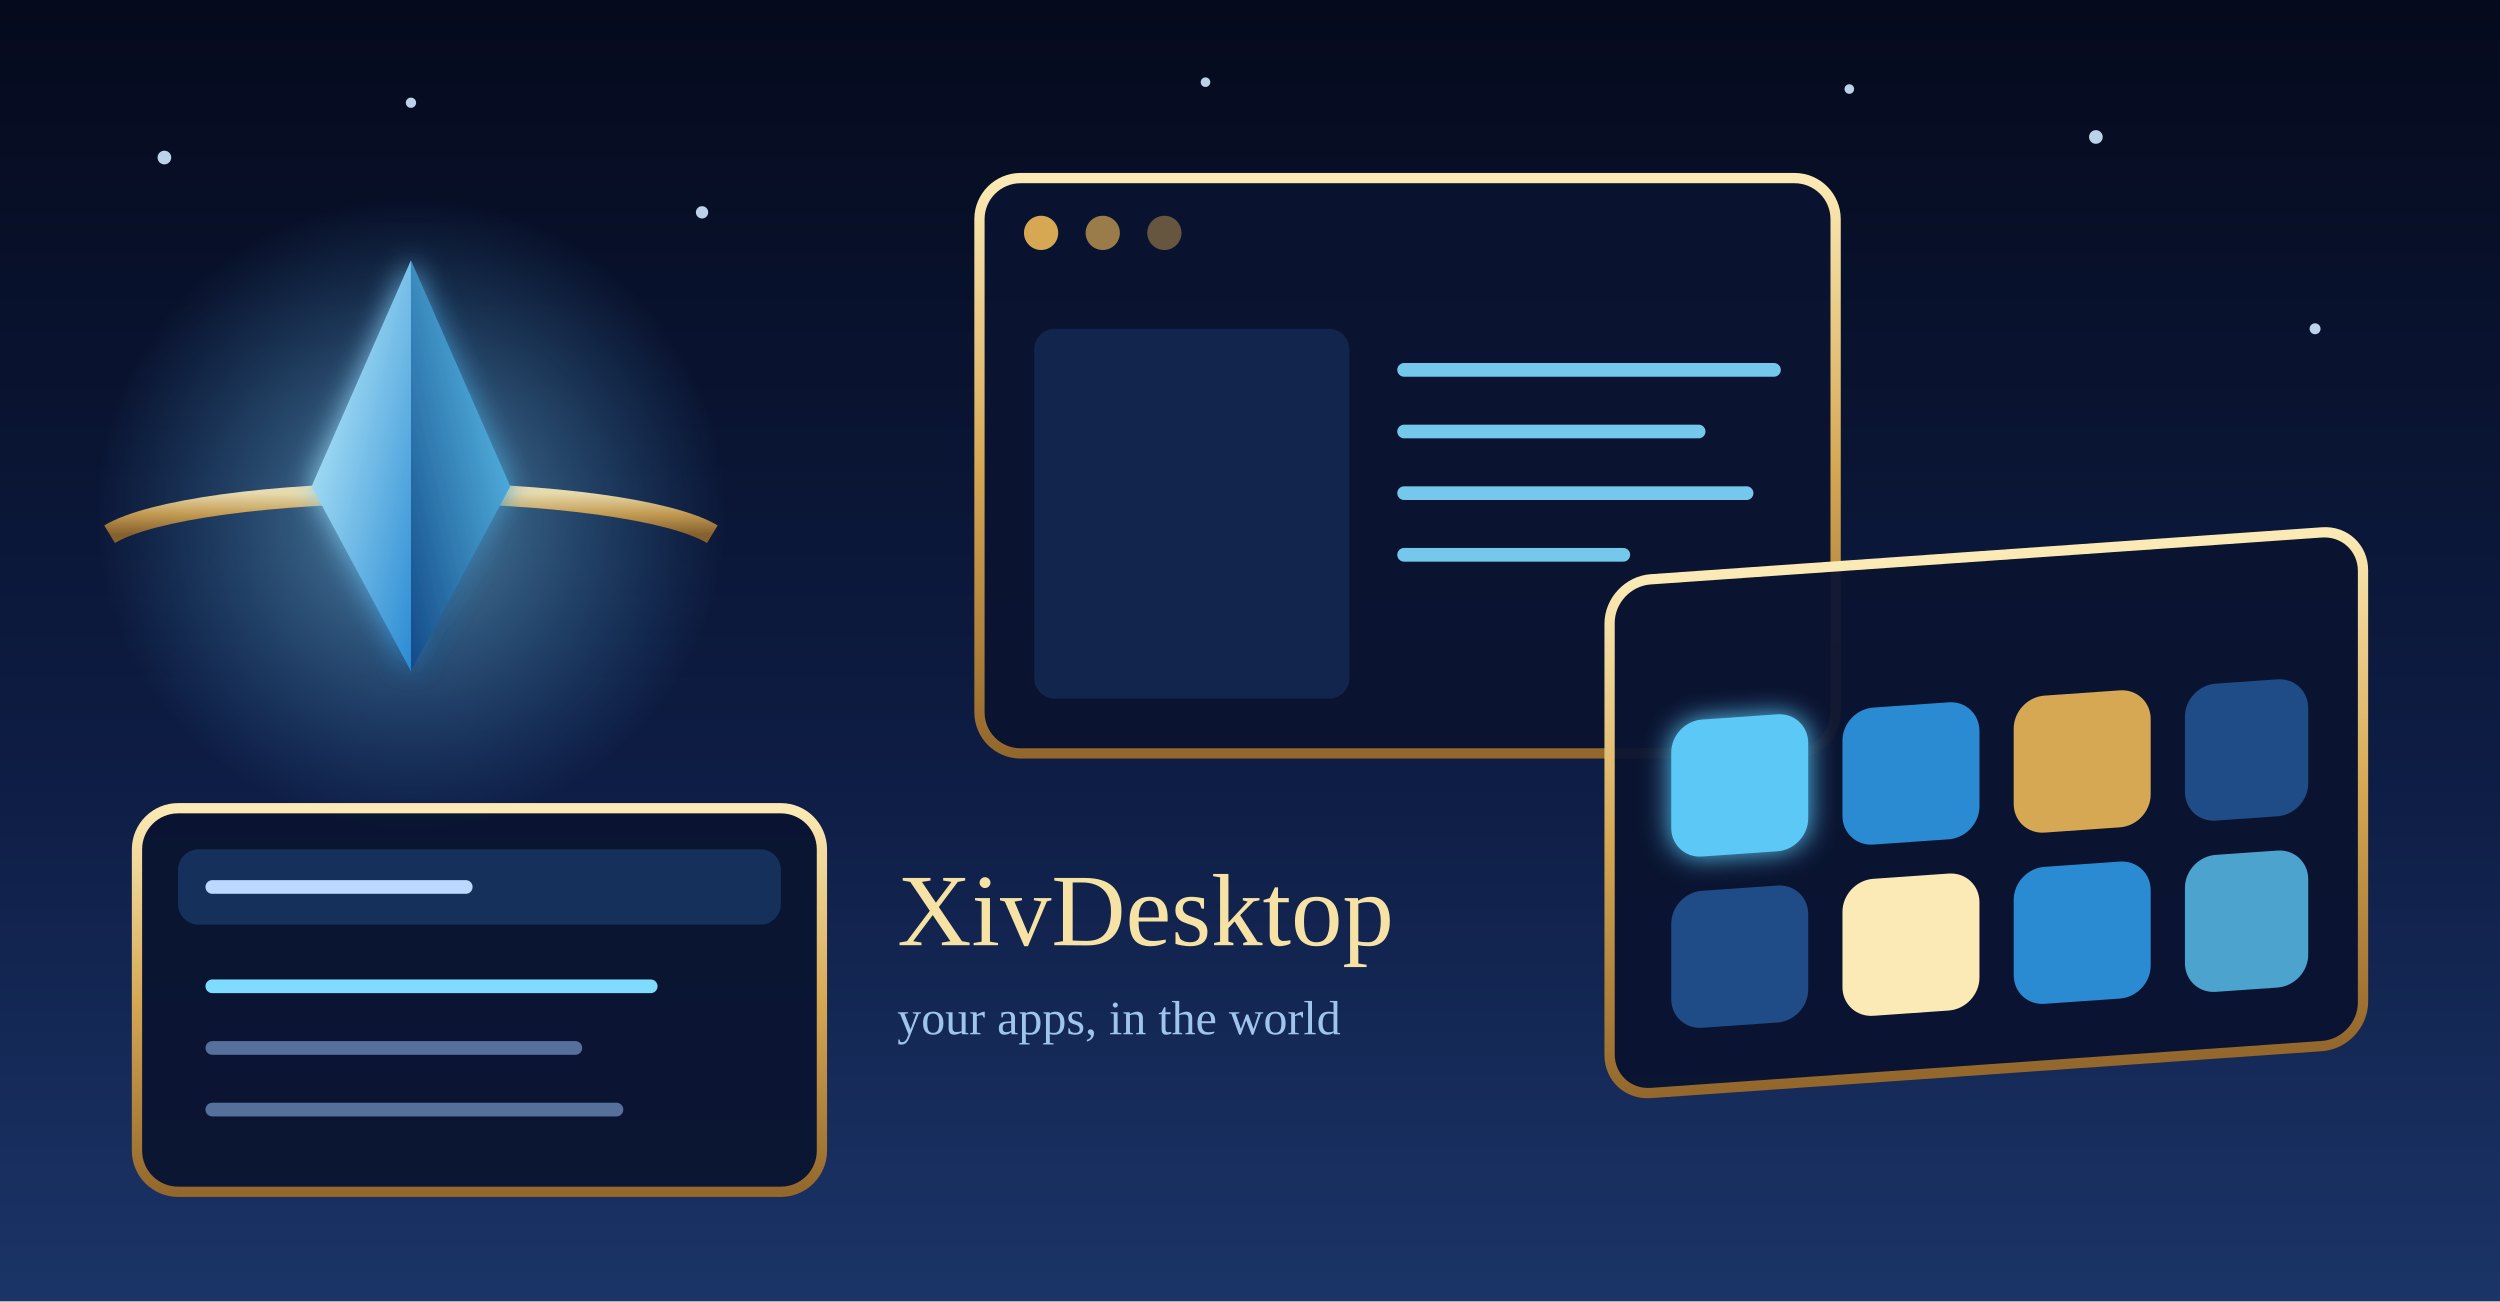
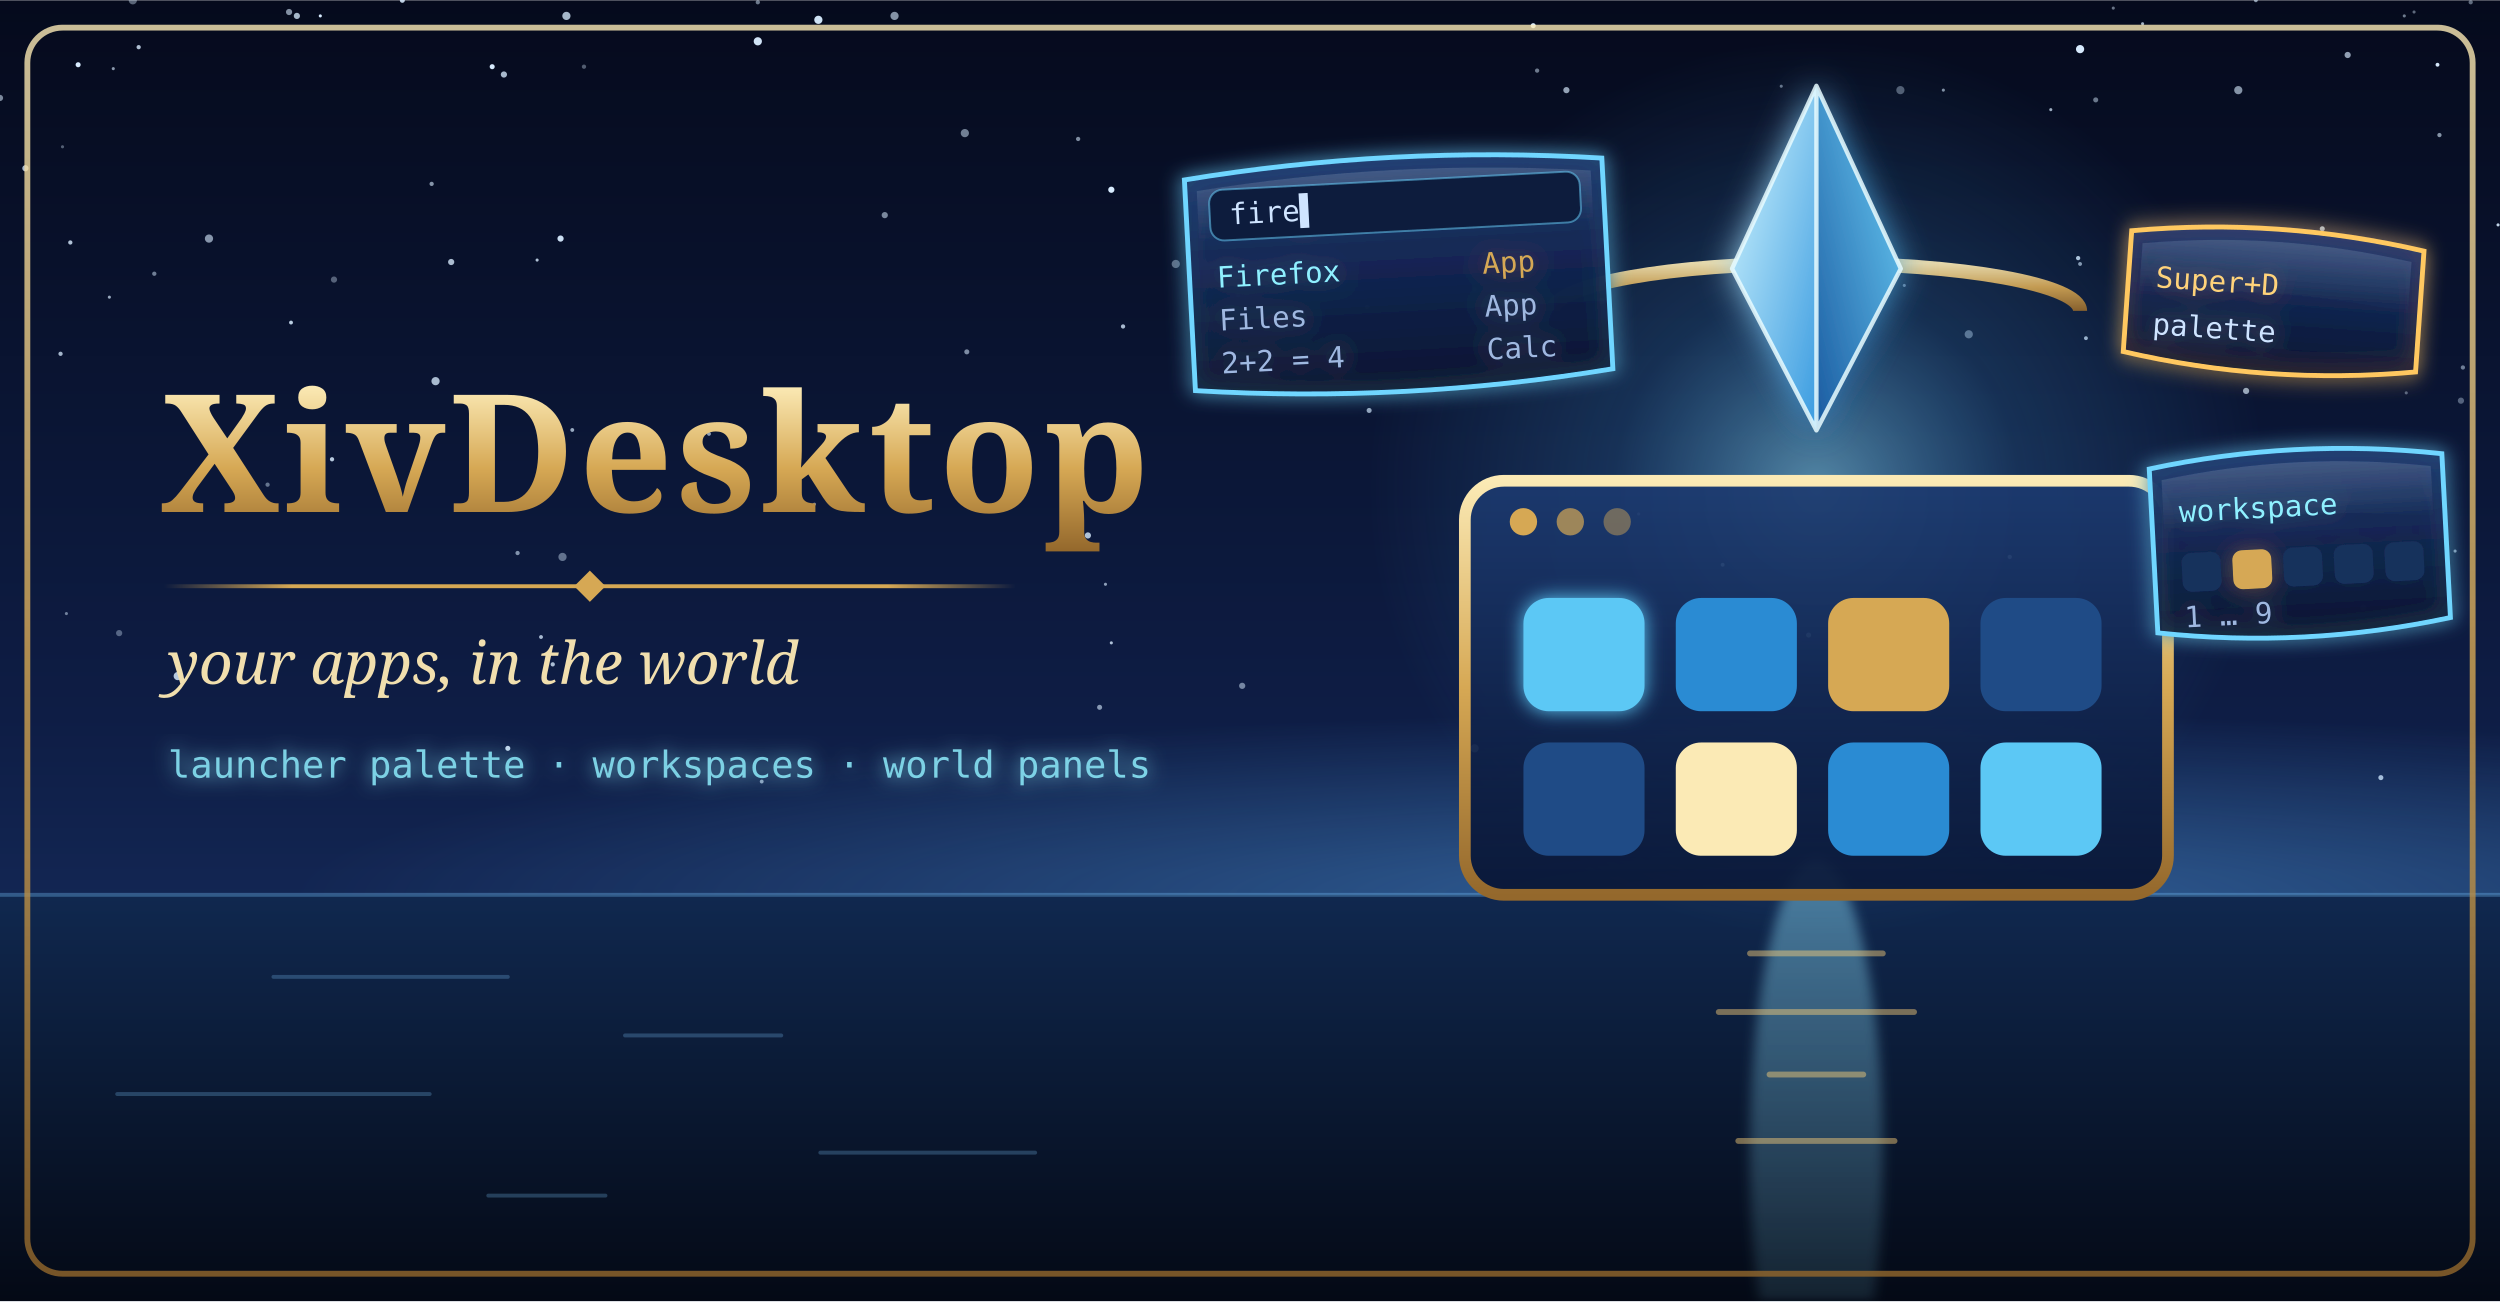
- <svg xmlns="http://www.w3.org/2000/svg" width="730" height="380" viewBox="0 0 730 380">
+ <svg xmlns="http://www.w3.org/2000/svg" width="730" height="380" viewBox="0 0 1280 666">
  <defs>
    <linearGradient id="sky" x1="0" y1="0" x2="0" y2="1">
      <stop offset="0" stop-color="#050a1c" />
-       <stop offset="0.6" stop-color="#0e1d45" />
-       <stop offset="1" stop-color="#1b3568" />
-     </linearGradient>
+       <stop offset="0.55" stop-color="#0e1d45" />
+       <stop offset="1" stop-color="#1d3a72" />
+     </linearGradient>
+     <linearGradient id="sea" x1="0" y1="0" x2="0" y2="1">
+       <stop offset="0" stop-color="#10284f" />
+       <stop offset="1" stop-color="#040915" />
+     </linearGradient>
+     <radialGradient id="horizon" cx="72%" cy="100%" r="60%">
+       <stop offset="0" stop-color="#5fb8ff" stop-opacity="0.4" />
+       <stop offset="1" stop-color="#5fb8ff" stop-opacity="0" />
+     </radialGradient>
+     <radialGradient id="halo" cx="50%" cy="50%" r="50%">
+       <stop offset="0" stop-color="#8fe3ff" stop-opacity="0.55" />
+       <stop offset="0.45" stop-color="#4fb0f0" stop-opacity="0.18" />
+       <stop offset="1" stop-color="#4fb0f0" stop-opacity="0" />
+     </radialGradient>
    <linearGradient id="gold" x1="0" y1="0" x2="0" y2="1">
      <stop offset="0" stop-color="#fbeab5" />
      <stop offset="0.5" stop-color="#d6a854" />
      <stop offset="1" stop-color="#94682c" />
    </linearGradient>
-     <linearGradient id="cL" x1="0" y1="0" x2="1" y2="1">
-       <stop offset="0" stop-color="#c9f6ff" />
-       <stop offset="1" stop-color="#2a8bd3" />
-     </linearGradient>
-     <linearGradient id="cR" x1="1" y1="0" x2="0" y2="1">
-       <stop offset="0" stop-color="#63cdf7" />
-       <stop offset="1" stop-color="#134a88" />
-     </linearGradient>
-     <radialGradient id="halo" cx="50%" cy="50%" r="50%">
-       <stop offset="0" stop-color="#8fe3ff" stop-opacity="0.55" />
-       <stop offset="1" stop-color="#4fb0f0" stop-opacity="0" />
-     </radialGradient>
-     <filter id="glow" x="-60%" y="-60%" width="220%" height="220%">
-       <feGaussianBlur stdDeviation="4" result="b" />
+     <linearGradient id="goldX" x1="0" y1="0" x2="1" y2="0">
+       <stop offset="0" stop-color="#8a6128" />
+       <stop offset="0.35" stop-color="#f6e2a4" />
+       <stop offset="1" stop-color="#9a6e2e" />
+     </linearGradient>
+     <linearGradient id="goldH" gradientUnits="userSpaceOnUse" x1="84" y1="0" x2="520" y2="0">
+       <stop offset="0" stop-color="#d6a854" stop-opacity="0" />
+       <stop offset="0.15" stop-color="#d6a854" />
+       <stop offset="0.85" stop-color="#d6a854" />
+       <stop offset="1" stop-color="#d6a854" stop-opacity="0" />
+     </linearGradient>
+     <linearGradient id="fA" x1="0" y1="0" x2="1" y2="1">
+       <stop offset="0" stop-color="#d4f7ff" />
+       <stop offset="1" stop-color="#3a9be0" />
+     </linearGradient>
+     <linearGradient id="fB" x1="1" y1="0" x2="0" y2="1">
+       <stop offset="0" stop-color="#6cd0f8" />
+       <stop offset="1" stop-color="#1a5aa0" />
+     </linearGradient>
+     <linearGradient id="pageL" x1="0" y1="0" x2="0" y2="1">
+       <stop offset="0" stop-color="#fdf6e3" />
+       <stop offset="1" stop-color="#d8c9a6" />
+     </linearGradient>
+     <linearGradient id="pageR" x1="0" y1="0" x2="0" y2="1">
+       <stop offset="0" stop-color="#f7edd6" />
+       <stop offset="1" stop-color="#cbb992" />
+     </linearGradient>
+     <linearGradient id="glass" x1="0" y1="0" x2="0" y2="1">
+       <stop offset="0" stop-color="#1c3a70" stop-opacity="0.9" />
+       <stop offset="1" stop-color="#071230" stop-opacity="0.9" />
+     </linearGradient>
+     <linearGradient id="glare" x1="0" y1="0" x2="0" y2="1">
+       <stop offset="0" stop-color="#ffffff" stop-opacity="0.16" />
+       <stop offset="1" stop-color="#ffffff" stop-opacity="0" />
+     </linearGradient>
+     <linearGradient id="refl" x1="0" y1="0" x2="0" y2="1">
+       <stop offset="0" stop-color="#8fe3ff" stop-opacity="0.45" />
+       <stop offset="1" stop-color="#8fe3ff" stop-opacity="0" />
+     </linearGradient>
+     <filter id="glow" x="-40%" y="-40%" width="180%" height="180%">
+       <feGaussianBlur stdDeviation="5" result="b" />
      <feMerge>
        <feMergeNode in="b" />
        <feMergeNode in="SourceGraphic" />
      </feMerge>
    </filter>
+     <filter id="bigglow" x="-40%" y="-40%" width="180%" height="180%">
+       <feGaussianBlur stdDeviation="10" result="b" />
+       <feMerge>
+         <feMergeNode in="b" />
+         <feMergeNode in="SourceGraphic" />
+       </feMerge>
+     </filter>
+     <filter id="blur">
+       <feGaussianBlur stdDeviation="3" />
+     </filter>
  </defs>
-   <rect width="730" height="380" fill="url(#sky)" />
-   <g fill="#cfe8ff" opacity="0.9">
-     <circle cx="48" cy="46" r="2" />
-     <circle cx="120" cy="30" r="1.5" />
-     <circle cx="205" cy="62" r="1.8" />
-     <circle cx="612" cy="40" r="2" />
-     <circle cx="676" cy="96" r="1.6" />
-     <circle cx="540" cy="26" r="1.4" />
-     <circle cx="352" cy="24" r="1.4" />
-   </g>
-   <g transform="translate(120,150)">
-     <circle r="92" fill="url(#halo)" />
-     <path d="M-88 6 A92 17 0 0 1 88 6" fill="none" stroke="url(#gold)" stroke-width="6" opacity="0.9" />
-     <g filter="url(#glow)">
-       <path d="M0 -74 L29 -8 L0 46 Z" fill="url(#cR)" />
-       <path d="M0 -74 L-29 -8 L0 46 Z" fill="url(#cL)" />
-     </g>
-   </g>
-   <g transform="translate(40,236)">
-     <rect width="200" height="112" rx="12" fill="#0a1430" fill-opacity="0.92" stroke="url(#gold)" stroke-width="3" />
-     <rect x="12" y="12" width="176" height="22" rx="6" fill="#16305c" />
-     <path d="M22 23 H96" stroke="#bcd8ff" stroke-width="4" stroke-linecap="round" />
-     <g stroke-linecap="round" stroke-width="4">
-       <path d="M22 52 H150" stroke="#7fdcff" />
-       <path d="M22 70 H128" stroke="#56709c" />
-       <path d="M22 88 H140" stroke="#56709c" />
-     </g>
-   </g>
-   <g transform="translate(286,52)">
-     <rect width="250" height="168" rx="12" fill="#0a1430" fill-opacity="0.94" stroke="url(#gold)" stroke-width="3" />
-     <path d="M2 30 H248" stroke="url(#gold)" stroke-width="2" opacity="0.8" />
+   <rect width="1280" height="666" fill="url(#sky)" />
+   <g fill="#d8ecff">
+     <circle cx="926" cy="325" r="1.3" opacity="0.64" />
+     <circle cx="1202" cy="28" r="1.6" opacity="0.66" />
+     <circle cx="1257" cy="282" r="0.8" opacity="0.64" />
+     <circle cx="290" cy="8" r="2.1" opacity="0.76" />
+     <circle cx="1219" cy="398" r="1.3" opacity="0.78" />
+     <circle cx="1260" cy="205" r="1.6" opacity="0.36" />
+     <circle cx="1082" cy="4" r="0.8" opacity="0.47" />
+     <circle cx="495" cy="180" r="1.3" opacity="0.56" />
+     <circle cx="1210" cy="311" r="1.6" opacity="0.50" />
+     <circle cx="602" cy="135" r="2.1" opacity="0.41" />
+     <circle cx="569" cy="97" r="1.6" opacity="1.00" />
+     <circle cx="170" cy="235" r="1.1" opacity="0.84" />
+     <circle cx="1050" cy="56" r="0.8" opacity="0.72" />
+     <circle cx="221" cy="94" r="1.1" opacity="0.60" />
+     <circle cx="34" cy="314" r="0.8" opacity="0.49" />
+     <circle cx="107" cy="122" r="2.1" opacity="0.61" />
+     <circle cx="149" cy="165" r="1" opacity="0.86" />
+     <circle cx="552" cy="71" r="1.1" opacity="0.57" />
+     <circle cx="839" cy="263" r="0.8" opacity="0.44" />
+     <circle cx="206" cy="0" r="1.3" opacity="0.87" />
+     <circle cx="363" cy="222" r="1" opacity="0.64" />
+     <circle cx="390" cy="400" r="1" opacity="0.62" />
+     <circle cx="785" cy="13" r="1.3" opacity="0.99" />
+     <circle cx="0" cy="50" r="1.6" opacity="0.55" />
+     <circle cx="40" cy="33" r="1.3" opacity="1.00" />
+     <circle cx="1232" cy="201" r="0.8" opacity="0.38" />
+     <circle cx="299" cy="34" r="1.1" opacity="0.36" />
+     <circle cx="1249" cy="69" r="1.1" opacity="0.60" />
+     <circle cx="152" cy="8" r="1.6" opacity="0.76" />
+     <circle cx="31" cy="181" r="1.1" opacity="0.75" />
+     <circle cx="260" cy="383" r="1.3" opacity="0.89" />
+     <circle cx="277" cy="326" r="1" opacity="0.76" />
+     <circle cx="636" cy="351" r="1.6" opacity="0.51" />
+     <circle cx="388" cy="21" r="2.1" opacity="0.96" />
+     <circle cx="402" cy="224" r="1.3" opacity="0.92" />
+     <circle cx="1236" cy="6" r="0.8" opacity="0.42" />
+     <circle cx="79" cy="140" r="1.1" opacity="0.50" />
+     <circle cx="802" cy="46" r="1.6" opacity="0.67" />
+     <circle cx="1065" cy="25" r="2.1" opacity="0.99" />
+     <circle cx="258" cy="38" r="1.6" opacity="0.77" />
+     <circle cx="1261" cy="188" r="1.1" opacity="0.49" />
+     <circle cx="417" cy="258" r="0.8" opacity="0.52" />
+     <circle cx="912" cy="44" r="0.8" opacity="0.46" />
+     <circle cx="755" cy="148" r="1" opacity="0.41" />
+     <circle cx="283" cy="340" r="1.1" opacity="0.78" />
+     <circle cx="1068" cy="173" r="1" opacity="0.73" />
+     <circle cx="36" cy="124" r="1.1" opacity="0.81" />
+     <circle cx="68" cy="0" r="2.1" opacity="0.40" />
+     <circle cx="137" cy="248" r="1.1" opacity="0.44" />
+     <circle cx="148" cy="6" r="1.6" opacity="0.59" />
+     <circle cx="91" cy="346" r="2.1" opacity="0.83" />
+     <circle cx="265" cy="283" r="1.1" opacity="0.58" />
+     <circle cx="969" cy="346" r="1.3" opacity="0.96" />
+     <circle cx="61" cy="324" r="1.6" opacity="0.36" />
+     <circle cx="783" cy="86" r="0.8" opacity="0.75" />
+     <circle cx="164" cy="8" r="0.8" opacity="1.00" />
+     <circle cx="852" cy="246" r="1.3" opacity="0.96" />
+     <circle cx="1189" cy="117" r="1.3" opacity="0.89" />
+     <circle cx="171" cy="143" r="1.6" opacity="0.37" />
+     <circle cx="1231" cy="8" r="0.8" opacity="0.50" />
+     <circle cx="231" cy="134" r="1.6" opacity="0.78" />
+     <circle cx="995" cy="46" r="0.8" opacity="0.59" />
+     <circle cx="293" cy="220" r="1" opacity="0.69" />
+     <circle cx="701" cy="210" r="1.3" opacity="0.67" />
+     <circle cx="494" cy="68" r="2.1" opacity="0.51" />
+     <circle cx="882" cy="289" r="1" opacity="0.92" />
+     <circle cx="787" cy="36" r="1.1" opacity="0.49" />
+     <circle cx="275" cy="133" r="0.8" opacity="0.81" />
+     <circle cx="566" cy="299" r="0.8" opacity="0.64" />
+     <circle cx="563" cy="362" r="1.3" opacity="0.60" />
+     <circle cx="1064" cy="132" r="1.1" opacity="0.82" />
+     <circle cx="1279" cy="115" r="0.8" opacity="0.89" />
+     <circle cx="569" cy="329" r="0.8" opacity="0.79" />
+     <circle cx="575" cy="167" r="1.1" opacity="0.77" />
+     <circle cx="1155" cy="0" r="1" opacity="0.61" />
+     <circle cx="388" cy="1" r="1.1" opacity="0.50" />
+     <circle cx="288" cy="285" r="2.1" opacity="0.42" />
+     <circle cx="223" cy="195" r="2.1" opacity="0.77" />
+     <circle cx="755" cy="383" r="2.1" opacity="0.48" />
+     <circle cx="973" cy="46" r="2.1" opacity="0.36" />
+     <circle cx="967" cy="150" r="0.8" opacity="0.47" />
+     <circle cx="557" cy="274" r="1.6" opacity="0.80" />
+     <circle cx="1065" cy="135" r="1" opacity="0.61" />
+     <circle cx="458" cy="8" r="2.1" opacity="0.60" />
+     <circle cx="922" cy="115" r="2.1" opacity="0.93" />
+     <circle cx="13" cy="86" r="1.6" opacity="0.77" />
+     <circle cx="1029" cy="285" r="1.1" opacity="0.65" />
+     <circle cx="419" cy="10" r="2.1" opacity="0.95" />
+     <circle cx="252" cy="34" r="1.3" opacity="0.99" />
+     <circle cx="634" cy="151" r="1.1" opacity="0.52" />
+     <circle cx="32" cy="75" r="0.8" opacity="0.37" />
+     <circle cx="700" cy="157" r="1.1" opacity="0.67" />
+     <circle cx="58" cy="35" r="0.8" opacity="0.63" />
+     <circle cx="71" cy="24" r="1.1" opacity="0.80" />
+     <circle cx="287" cy="122" r="1.6" opacity="0.94" />
+     <circle cx="1061" cy="310" r="2.1" opacity="0.64" />
+     <circle cx="1008" cy="171" r="2.1" opacity="0.41" />
+     <circle cx="453" cy="110" r="1.6" opacity="0.54" />
+     <circle cx="1150" cy="200" r="1.6" opacity="0.68" />
+     <circle cx="1146" cy="46" r="2.1" opacity="0.60" />
+     <circle cx="1248" cy="33" r="1" opacity="0.98" />
+     <circle cx="1073" cy="51" r="1.3" opacity="0.48" />
+     <circle cx="1097" cy="12" r="0.8" opacity="0.74" />
+     <circle cx="56" cy="152" r="0.8" opacity="0.69" />
+     <circle cx="820" cy="154" r="1.6" opacity="0.43" />
+     <circle cx="190" cy="226" r="0.8" opacity="0.96" />
+     <circle cx="939" cy="99" r="1.3" opacity="0.52" />
+     <circle cx="969" cy="132" r="1.1" opacity="0.63" />
+     <circle cx="975" cy="146" r="0.8" opacity="0.47" />
+     <circle cx="1265" cy="1" r="1.1" opacity="0.43" />
+   </g>
+   <rect y="300" width="1280" height="160" fill="url(#horizon)" />
+   <rect y="458" width="1280" height="208" fill="url(#sea)" />
+   <path d="M0 458 L1280 458" stroke="#6fb9f0" stroke-opacity="0.35" stroke-width="2" />
+   <g stroke="#7fc8ff" stroke-linecap="round" opacity="0.25" stroke-width="2">
+     <path d="M140 500 h120 M320 530 h80 M60 560 h160 M420 590 h110 M250 612 h60" />
+   </g>
+   <circle cx="930" cy="250" r="230" fill="url(#halo)" />
+   <ellipse cx="930" cy="590" rx="34" ry="150" fill="url(#refl)" filter="url(#blur)" />
+   <g stroke="#ffd27a" stroke-linecap="round" opacity="0.45" stroke-width="3">
+     <path d="M896 488 h68 M880 518 h100 M906 550 h48 M890 584 h80" />
+   </g>
+   <g transform="translate(930 150) scale(0.9)">
+     <path d="M-150 10 A150 27 0 0 1 150 10" fill="none" stroke="url(#gold)" stroke-width="8" opacity="0.9" />
+     <g filter="url(#bigglow)">
+       <path d="M0 -118 L48 -14 L0 78 Z" fill="url(#fB)" />
+       <path d="M0 -118 L-48 -14 L0 78 Z" fill="url(#fA)" />
+     </g>
+     <path d="M0 -118 L48 -14 L0 78 L-48 -14 Z M0 -118 L0 78" fill="none" stroke="#e8fbff" stroke-width="2.5" stroke-linejoin="round" opacity="0.85" />
+   </g>
+   <g transform="translate(930 0)">
+     <rect x="-180" y="246" width="360" height="212" rx="20" fill="url(#glass)" stroke="url(#gold)" stroke-width="6" />
+     <path d="M-176 288 H176" stroke="url(#gold)" stroke-width="3" opacity="0.8" />
    <g fill="#d6a854">
-       <circle cx="18" cy="16" r="5" />
-       <circle cx="36" cy="16" r="5" opacity="0.7" />
-       <circle cx="54" cy="16" r="5" opacity="0.45" />
-     </g>
-     <rect x="16" y="44" width="92" height="108" rx="6" fill="#12254c" />
-     <g stroke="#7fdcff" stroke-width="4" stroke-linecap="round" opacity="0.9">
-       <path d="M124 56 H232" />
-       <path d="M124 74 H210" />
-       <path d="M124 92 H224" />
-       <path d="M124 110 H188" />
-     </g>
-   </g>
-   <g transform="translate(470,170) skewY(-4)">
-     <rect width="220" height="150" rx="12" fill="#0a1430" fill-opacity="0.94" stroke="url(#gold)" stroke-width="3" />
-     <path d="M2 28 H218" stroke="url(#gold)" stroke-width="2" opacity="0.8" />
-     <g>
-       <rect x="18" y="42" width="40" height="40" rx="9" fill="#5cc8f5" filter="url(#glow)" />
-       <rect x="68" y="42" width="40" height="40" rx="9" fill="#2a8bd3" />
-       <rect x="118" y="42" width="40" height="40" rx="9" fill="#d6a854" />
-       <rect x="168" y="42" width="36" height="40" rx="9" fill="#1f4b86" />
-       <rect x="18" y="92" width="40" height="40" rx="9" fill="#1f4b86" />
-       <rect x="68" y="92" width="40" height="40" rx="9" fill="#fbeab5" />
-       <rect x="118" y="92" width="40" height="40" rx="9" fill="#2a8bd3" />
-       <rect x="168" y="92" width="36" height="40" rx="9" fill="#5cc8f5" opacity="0.8" />
-     </g>
-   </g>
-   <text x="262" y="276" font-family="Georgia, 'Times New Roman', serif" font-size="30" fill="#f6e2a4">XivDesktop</text>
-   <text x="262" y="302" font-family="Georgia, 'Times New Roman', serif" font-size="14" fill="#9fc4ee">your apps, in the world</text>
+       <circle cx="-150" cy="267" r="7" />
+       <circle cx="-126" cy="267" r="7" opacity="0.7" />
+       <circle cx="-102" cy="267" r="7" opacity="0.45" />
+     </g>
+     <rect x="-150" y="306" width="62" height="58" rx="13" fill="#5cc8f5" filter="url(#glow)" />
+     <rect x="-72" y="306" width="62" height="58" rx="13" fill="#2a8bd3" />
+     <rect x="6" y="306" width="62" height="58" rx="13" fill="#d6a854" />
+     <rect x="84" y="306" width="62" height="58" rx="13" fill="#1f4b86" />
+     <rect x="-150" y="380" width="62" height="58" rx="13" fill="#1f4b86" />
+     <rect x="-72" y="380" width="62" height="58" rx="13" fill="#fbeab5" />
+     <rect x="6" y="380" width="62" height="58" rx="13" fill="#2a8bd3" />
+     <rect x="84" y="380" width="62" height="58" rx="13" fill="#5cc8f5" />
+   </g>
+   <g font-family="'Fira Code','Source Code Pro','DejaVu Sans Mono',monospace" font-size="15">
+     <g transform="translate(606 84) rotate(-3)" filter="url(#glow)">
+       <path d="M0 8 Q107.0 -4 214 8 L214 116 Q107.0 128 0 116 Z" fill="url(#glass)" stroke="#6fd6ff" stroke-width="2.5" />
+       <path d="M6 14 Q107.0 3 208 14 L208 40 Q107.0 30 6 40 Z" fill="url(#glare)" />
+       <rect x="12" y="14" width="190" height="26" rx="7" fill="#0a1a3c" stroke="#6fd6ff" stroke-opacity="0.5" />
+       <text x="22" y="32" fill="#cfe4ff">fire▌</text>
+       <text x="14" y="64" fill="#8ff0ff">Firefox</text>
+       <text x="150" y="64" fill="#d6a854">App</text>
+       <text x="14" y="86" fill="#9fb8e0">Files</text>
+       <text x="150" y="86" fill="#9fb8e0">App</text>
+       <text x="14" y="108" fill="#9fb8e0">2+2 = 4</text>
+       <text x="150" y="108" fill="#9fb8e0">Calc</text>
+     </g>
+     <g transform="translate(1092 110) rotate(4)" filter="url(#glow)">
+       <path d="M0 8 Q75.0 -4 150 8 L150 70 Q75.0 82 0 70 Z" fill="url(#glass)" stroke="#ffc861" stroke-width="2.5" />
+       <path d="M6 14 Q75.0 3 144 14 L144 40 Q75.0 30 6 40 Z" fill="url(#glare)" />
+       <text x="14" y="36" fill="#ffd27a">Super+D</text>
+       <text x="14" y="60" fill="#cfe4ff">palette</text>
+     </g>
+     <g transform="translate(1100 232) rotate(-3)" filter="url(#glow)">
+       <path d="M0 8 Q75.0 -4 150 8 L150 92 Q75.0 104 0 92 Z" fill="url(#glass)" stroke="#6fd6ff" stroke-width="2.5" />
+       <path d="M6 14 Q75.0 3 144 14 L144 40 Q75.0 30 6 40 Z" fill="url(#glare)" />
+       <text x="14" y="36" fill="#8ff0ff">workspace</text>
+       <rect x="14" y="52" width="20" height="20" rx="5" fill="#16305c" />
+       <rect x="40" y="52" width="20" height="20" rx="5" fill="#d6a854" />
+       <rect x="66" y="52" width="20" height="20" rx="5" fill="#16305c" />
+       <rect x="92" y="52" width="20" height="20" rx="5" fill="#16305c" />
+       <rect x="118" y="52" width="20" height="20" rx="5" fill="#16305c" />
+       <text x="14" y="90" fill="#9fb8e0">1 … 9</text>
+     </g>
+   </g>
+   <text x="82" y="262" font-family="'Noto Serif','STIX Two Text',Georgia,serif" font-size="84" font-weight="700" fill="url(#gold)" letter-spacing="2">XivDesktop</text>
+   <path d="M84 300 H520" stroke="url(#goldH)" stroke-width="2" />
+   <path d="M302 292 l8 8 l-8 8 l-8 -8 Z" fill="#d6a854" />
+   <text x="86" y="350" font-family="'Noto Serif','STIX Two Text',Georgia,serif" font-size="30" font-style="italic" fill="#f1dfae">your apps, in the world</text>
+   <text x="86" y="398" font-family="'Fira Code','Source Code Pro','DejaVu Sans Mono',monospace" font-size="19" fill="#8ff0ff" opacity="0.85" filter="url(#glow)">launcher palette · workspaces · world panels</text>
+   <rect x="14" y="14" width="1252" height="638" rx="18" fill="none" stroke="url(#gold)" stroke-width="3" opacity="0.8" />
</svg>
